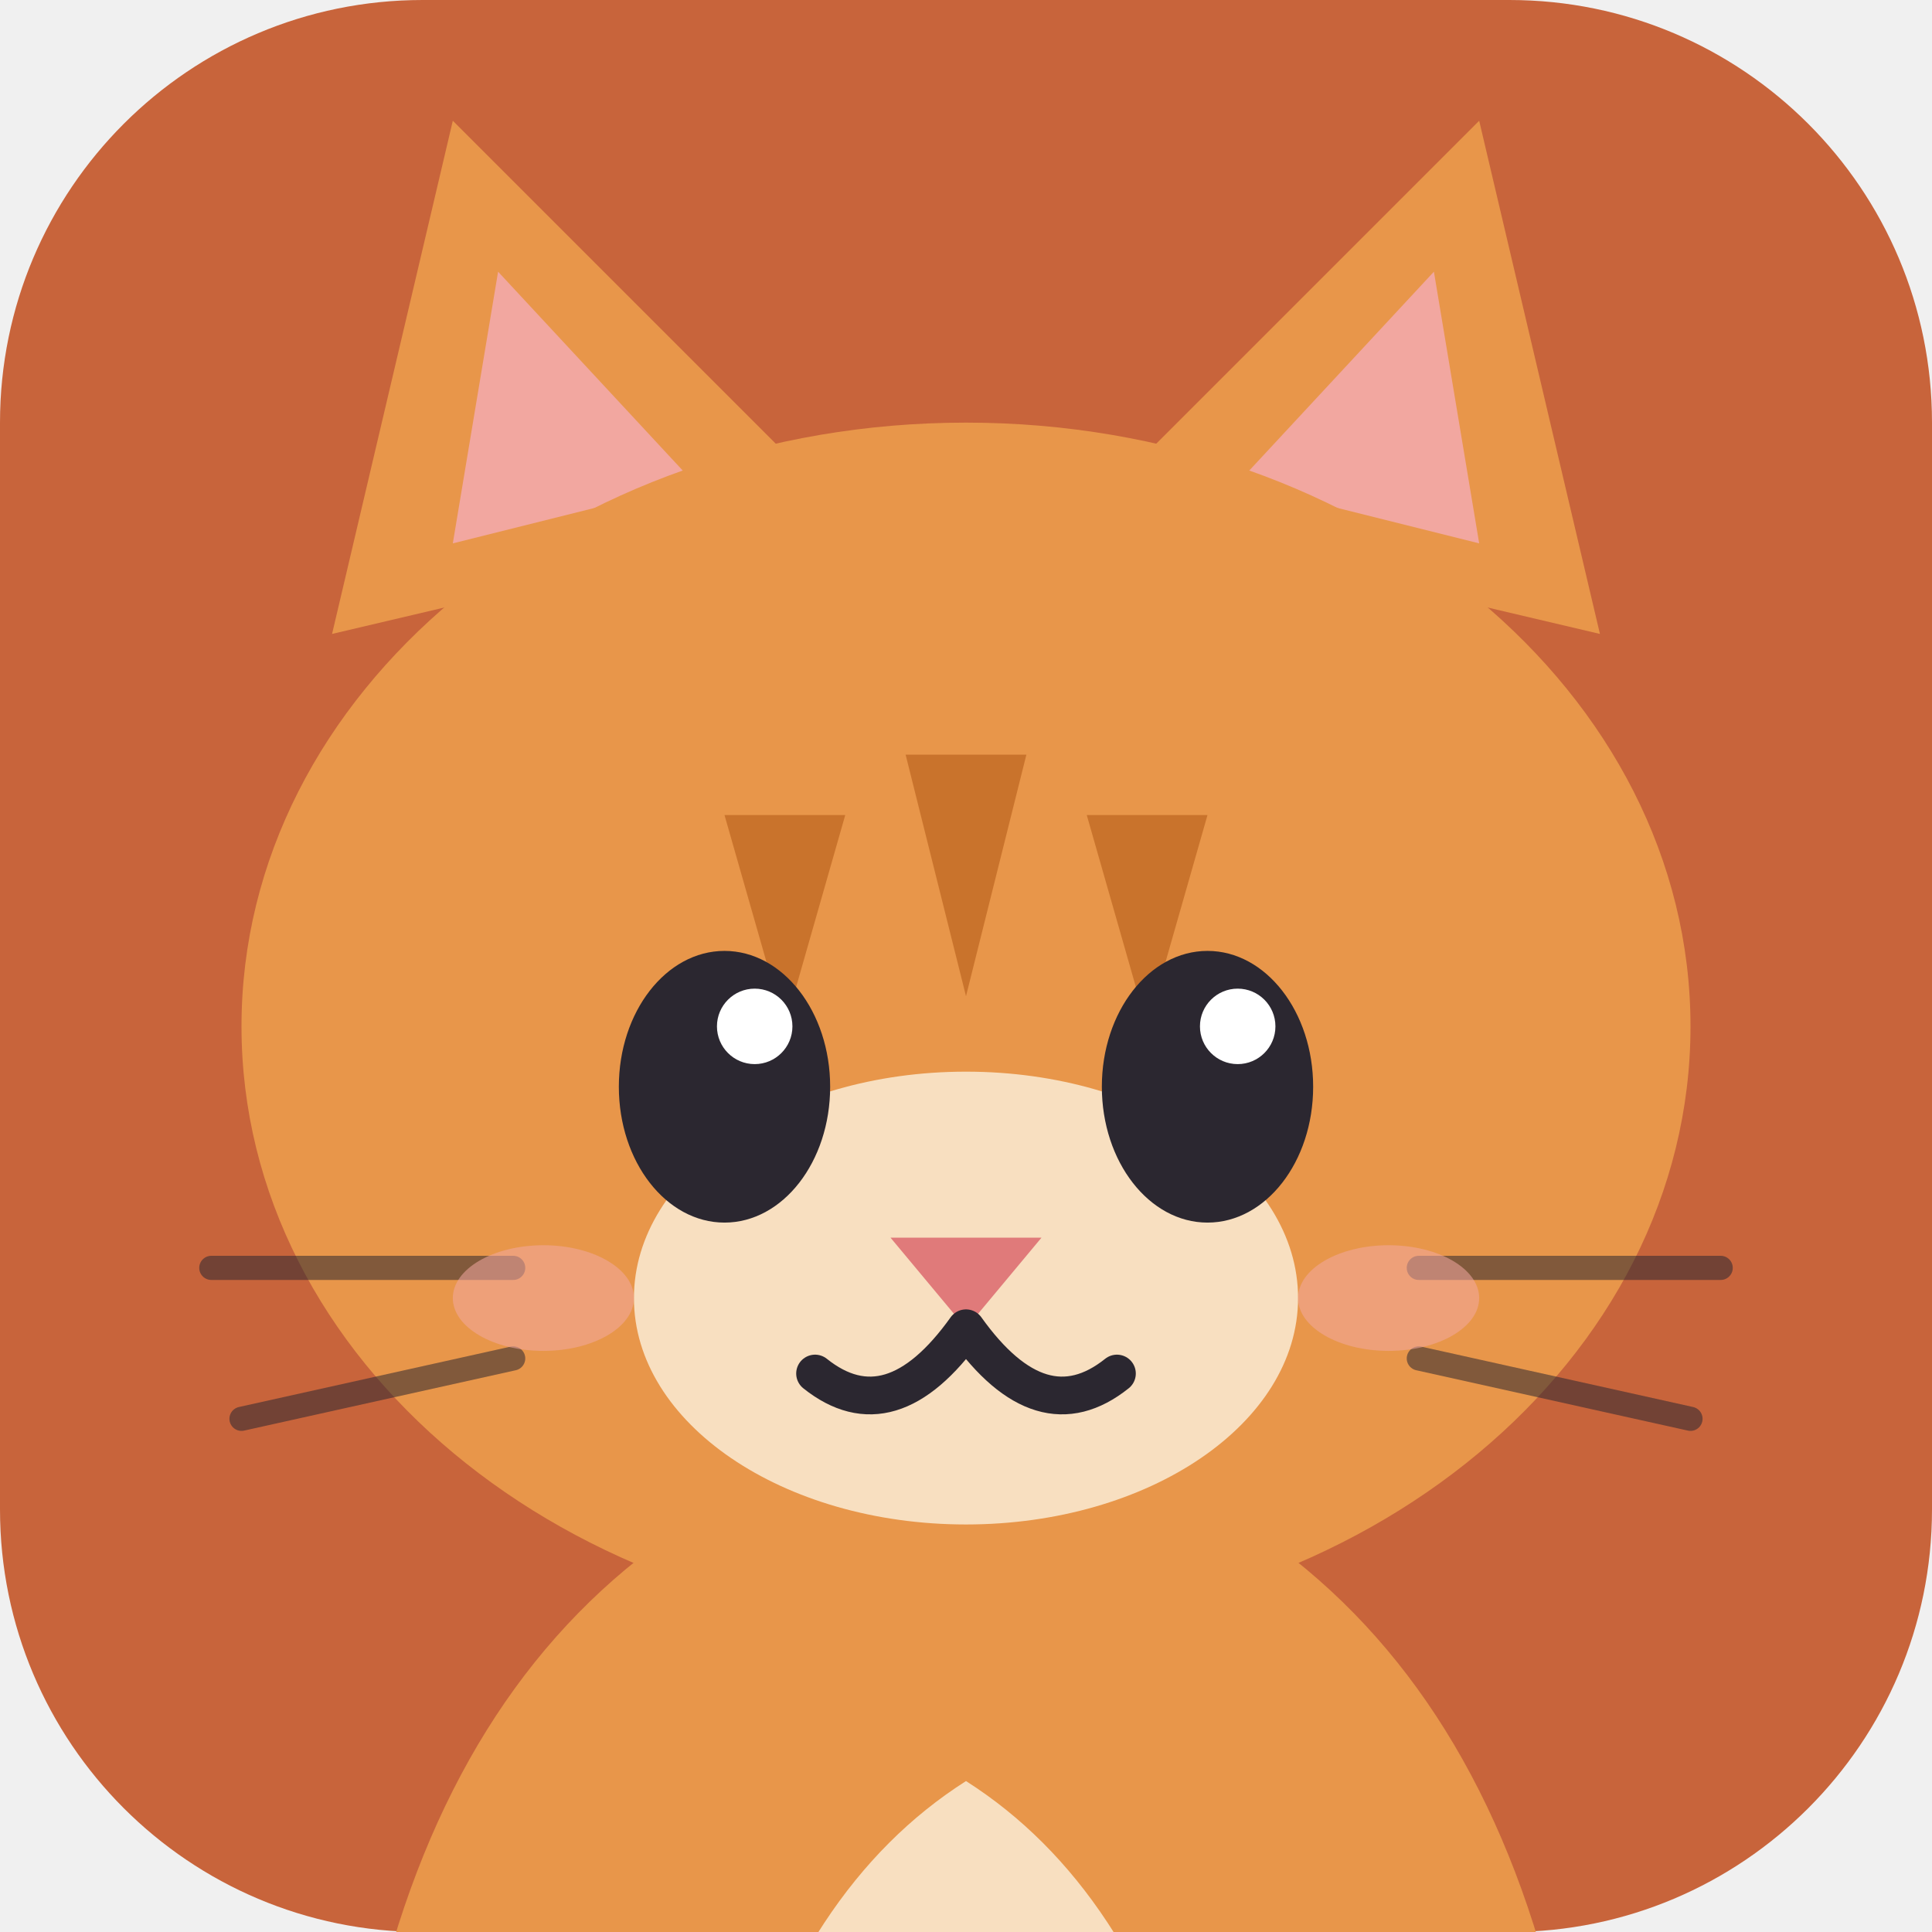
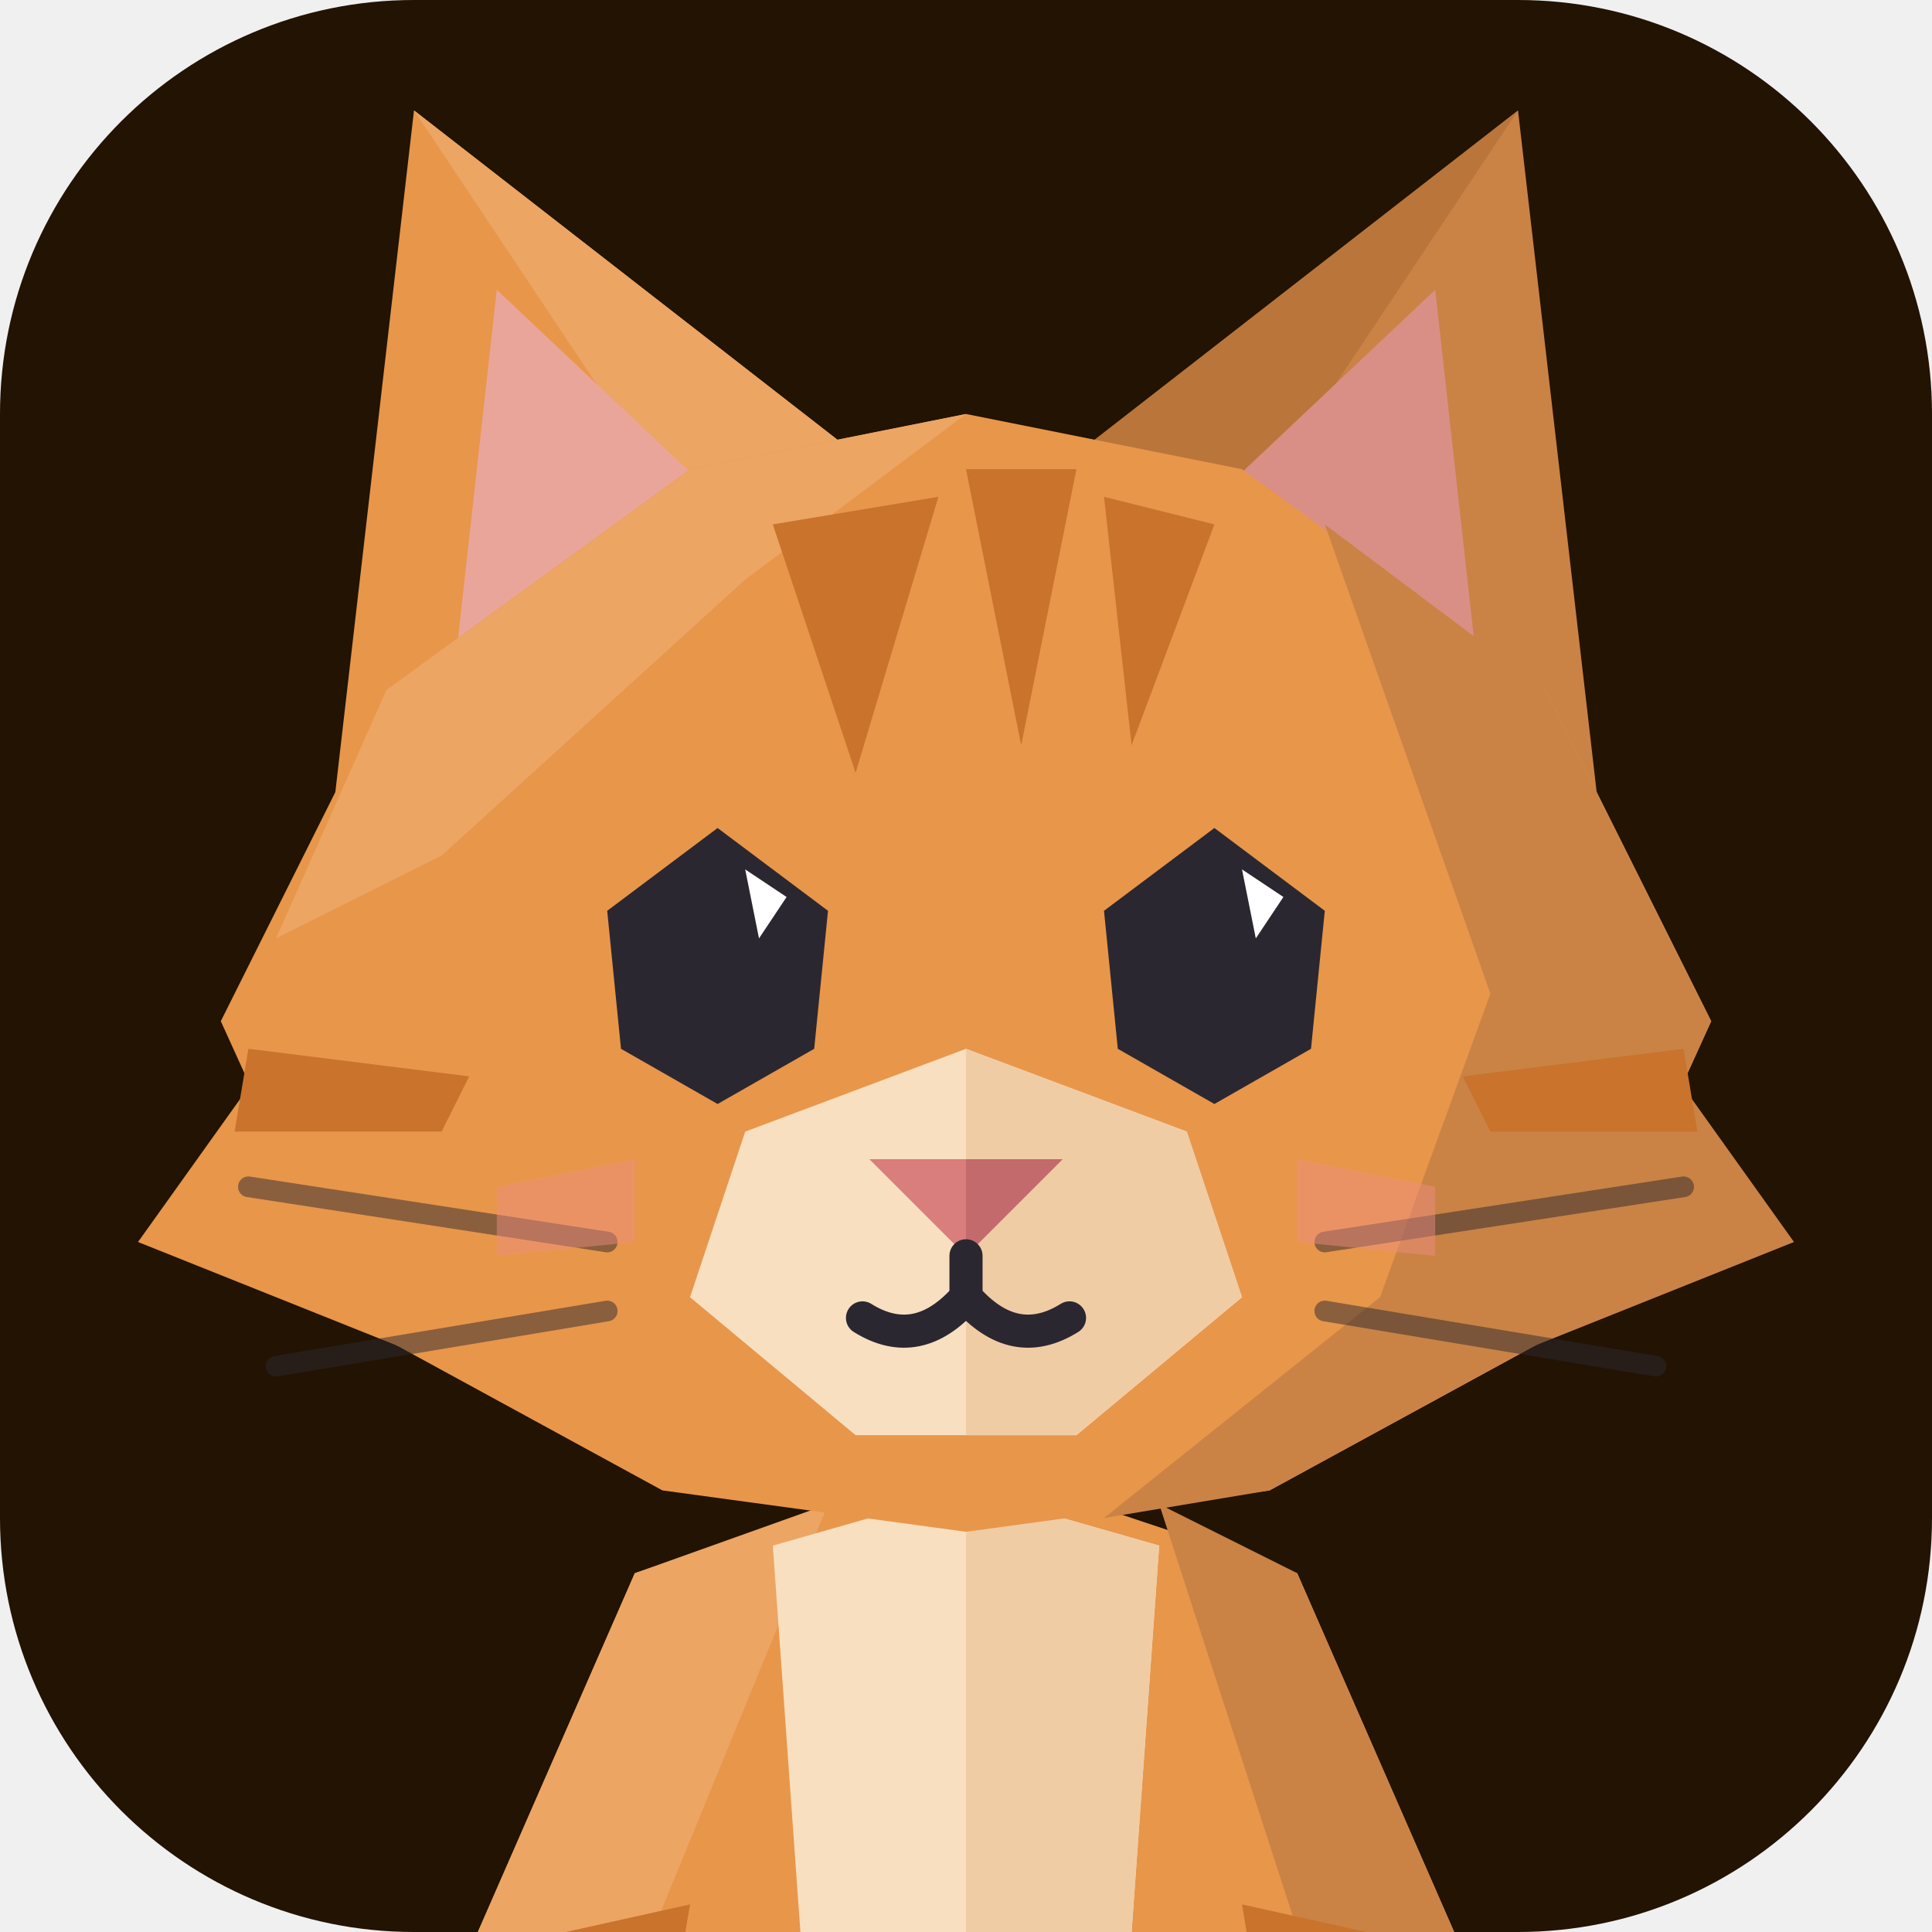
- <svg xmlns="http://www.w3.org/2000/svg" viewBox="36 -2 128 128" role="img" aria-label="Your cat">
-   <rect x="36" y="-2" width="128" height="128" rx="28" fill="#c8643b" />
-   <path d="M60 182 Q52 120 80 100 L120 100 Q148 120 140 182z" fill="#e8964a" />
-   <path d="M82 182 Q78 130 100 116 Q122 130 118 182z" fill="#f8dfc0" />
-   <rect x="70" y="168" width="22" height="16" rx="8" fill="#e8964a" />
-   <rect x="108" y="168" width="22" height="16" rx="8" fill="#e8964a" />
-   <path d="M58 40 L66 6 L92 32z" fill="#e8964a" />
-   <path d="M142 40 L134 6 L108 32z" fill="#e8964a" />
-   <path d="M66 34 L69 16 L82 30z" fill="#f2a7a0" />
-   <path d="M134 34 L131 16 L118 30z" fill="#f2a7a0" />
-   <ellipse cx="100" cy="66" rx="48" ry="40" fill="#e8964a" />
-   <ellipse cx="100" cy="84" rx="22" ry="15" fill="#f8dfc0" />
+ <svg xmlns="http://www.w3.org/2000/svg" viewBox="30 2 140 140" role="img" aria-label="Your cat">
+   <rect x="30" y="2" width="140" height="140" rx="30" fill="#221302" />
+   <polygon points="58,190 62,148 76,116 100,108 124,116 138,148 142,190" fill="#e8964a" />
+   <polygon points="76,116 90,111 74,150 72,190 58,190 62,148" fill="#eca563" />
+   <polygon points="114,111 124,116 138,148 142,190 118,190 126,148" fill="#ca8345" />
+   <polygon points="86,114 100,110 114,114 112,142 100,158 88,142" fill="#f8dfc0" />
+   <polygon points="100,110 114,114 112,142 100,158" fill="#f0cca5" />
+   <polygon points="66,176 94,176 96,192 64,192" fill="#e8964a" />
+   <polygon points="106,176 134,176 136,192 104,192" fill="#e8964a" />
+   <polygon points="124,176 134,176 136,192 124,192" fill="#ca8345" />
+   <path d="M74 186 v6 M84 186 v6 M114 186 v6 M124 186 v6" stroke="#9d5b27" stroke-width="1.6" opacity=".6" />
+   <polygon points="54,62 60,10 96,38" fill="#e8964a" />
+   <polygon points="146,62 140,10 104,38" fill="#ca8345" />
+   <polygon points="60,10 96,38 80,40" fill="#eca563" />
+   <polygon points="140,10 104,38 120,40" fill="#9d5b27" opacity=".35" />
+   <polygon points="63,50 66,23 84,40" fill="#eaa59b" />
+   <polygon points="137,50 134,23 116,40" fill="#d98f86" />
+   <polygon points="58,52 80,36 100,32 120,36 142,52 154,76 144,98 122,110 100,113 78,110 56,98 46,76" fill="#e8964a" />
+   <polygon points="58,52 80,36 100,32 84,44 62,64 50,70" fill="#eca563" />
+   <polygon points="126,40 142,52 154,76 144,98 122,110 110,112 130,96 138,74" fill="#ca8345" />
+   <polygon points="50,78 40,92 60,100" fill="#e8964a" />
+   <polygon points="150,78 160,92 140,100" fill="#ca8345" />
+   <polygon points="84,84 100,78 116,84 120,96 108,106 92,106 80,96" fill="#f8dfc0" />
+   <polygon points="100,78 116,84 120,96 108,106 100,106" fill="#f0cca5" />
  <g fill="#c9732c">
-     <path d="M88 52 l4 14 l4 -14z M100 48 l4 16 l4 -16z M112 52 l4 14 l4 -14z" transform="translate(-4 0)" />
-     <path d="M58 130 h20 l-4 6 h-16z M122 130 h20 l-2 6 h-16z M60 150 h18 l-4 6 h-14z M122 150 h18 l-2 6 h-14z" />
+     <polygon points="86,40 92,58 98,38" fill="undefined" />
+     <polygon points="100,36 104,56 108,36" fill="undefined" />
+     <polygon points="110,38 112,56 118,40" fill="undefined" />
+     <polygon points="48,78 64,80 62,84 47,84" fill="undefined" />
+     <polygon points="152,78 136,80 138,84 153,84" fill="undefined" />
+     <polygon points="62,144 80,140 79,146 62,151" fill="undefined" />
+     <polygon points="60,162 78,158 77,164 59,168" fill="undefined" />
+     <polygon points="138,144 120,140 121,146 138,151" fill="undefined" />
+     <polygon points="140,162 122,158 123,164 141,168" fill="undefined" />
  </g>
-   <ellipse cx="84" cy="70" rx="7" ry="9" fill="#2b2730" />
-   <ellipse cx="116" cy="70" rx="7" ry="9" fill="#2b2730" />
-   <circle cx="86" cy="66" r="2.5" fill="#fff" />
-   <circle cx="118" cy="66" r="2.5" fill="#fff" />
-   <path d="M95 80 h10 l-5 6z" fill="#e07a7a" />
-   <path d="M100 86 q-5 7 -10 3 M100 86 q5 7 10 3" stroke="#2b2730" stroke-width="2.5" fill="none" stroke-linecap="round" />
-   <g stroke="#2b2730" stroke-width="1.6" stroke-linecap="round" opacity=".55">
-     <path d="M70 82 h-20 M70 88 l-18 4 M130 82 h20 M130 88 l18 4" />
+   <polygon points="82,62 90,68 89,78 82,82 75,78 74,68" fill="#2b2730" />
+   <polygon points="118,62 126,68 125,78 118,82 111,78 110,68" fill="#2b2730" />
+   <polygon points="84,65 87,67 85,70" fill="#fff" />
+   <polygon points="120,65 123,67 121,70" fill="#fff" />
+   <polygon points="93,86 107,86 100,93" fill="#d97d7d" />
+   <polygon points="100,86 107,86 100,93" fill="#c26a6c" />
+   <path d="M100 93 v3 q-3.5 4 -7.5 1.5 M100 96 q3.5 4 7.5 1.5" stroke="#2b2730" stroke-width="2.4" fill="none" stroke-linecap="round" stroke-linejoin="round" />
+   <g stroke="#2b2730" stroke-width="1.5" stroke-linecap="round" opacity=".5">
+     <path d="M74 92 l-26 -4 M74 97 l-24 4 M126 92 l26 -4 M126 97 l24 4" />
  </g>
-   <ellipse cx="72" cy="84" rx="6" ry="3.5" fill="#f2a7a0" opacity=".55" />
-   <ellipse cx="128" cy="84" rx="6" ry="3.5" fill="#f2a7a0" opacity=".55" />
+   <polygon points="66,88 76,86 76,92 66,93" fill="#ef8f86" opacity=".45" />
+   <polygon points="134,88 124,86 124,92 134,93" fill="#ef8f86" opacity=".45" />
</svg>
